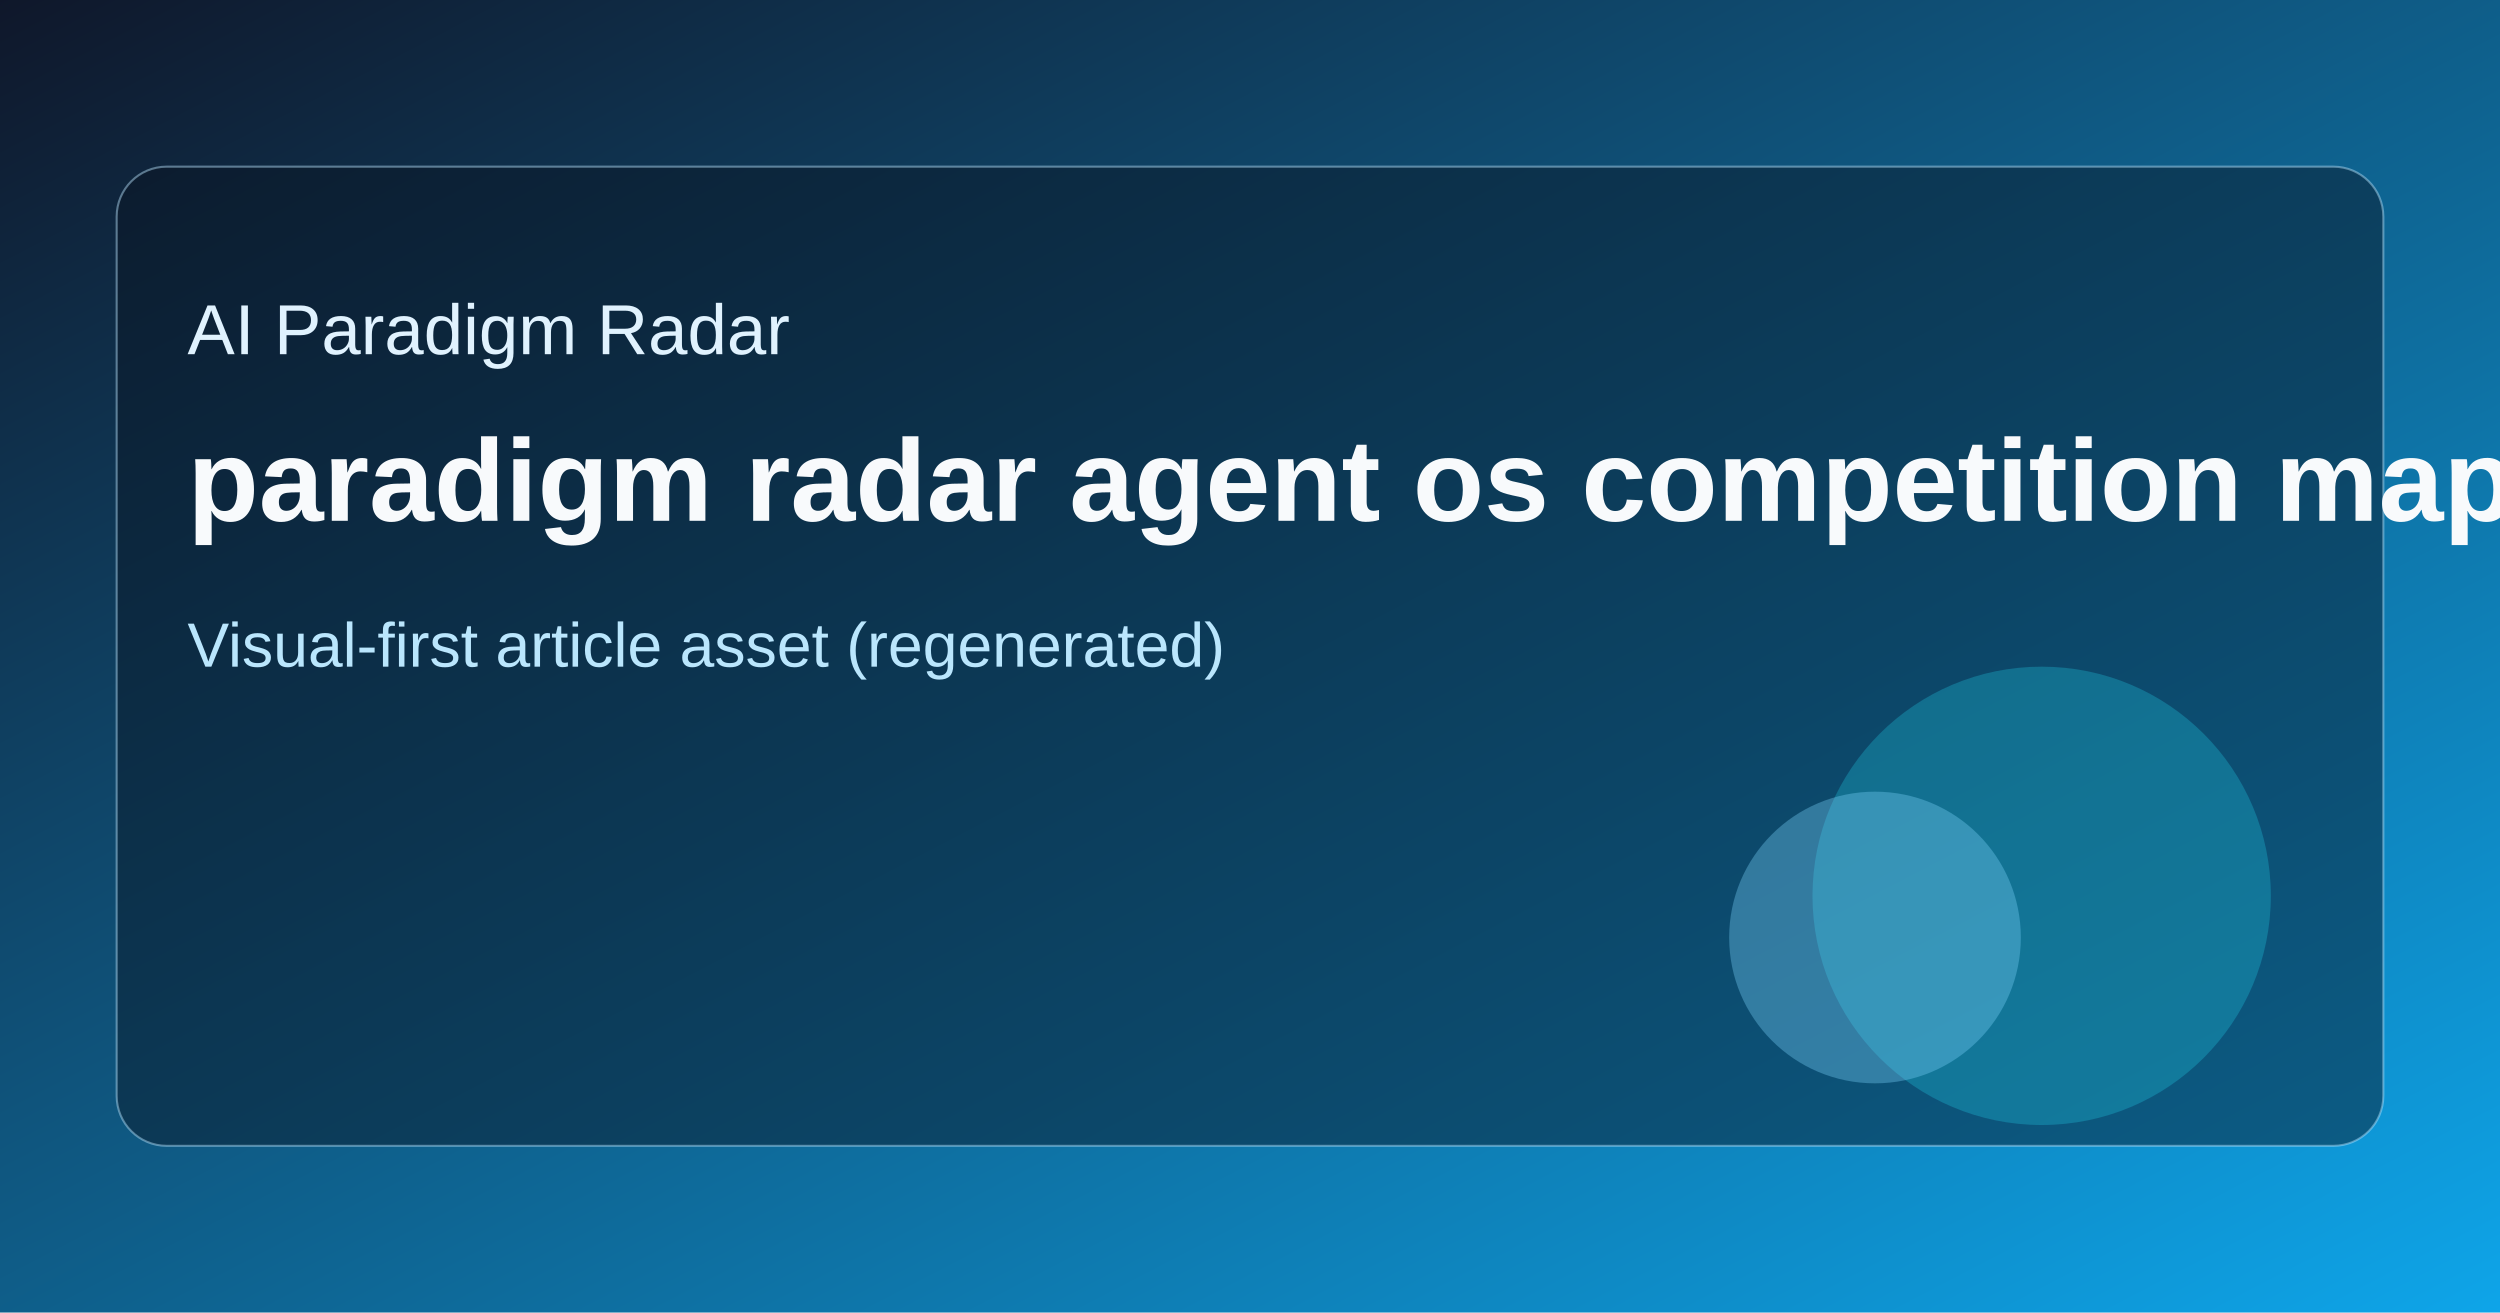
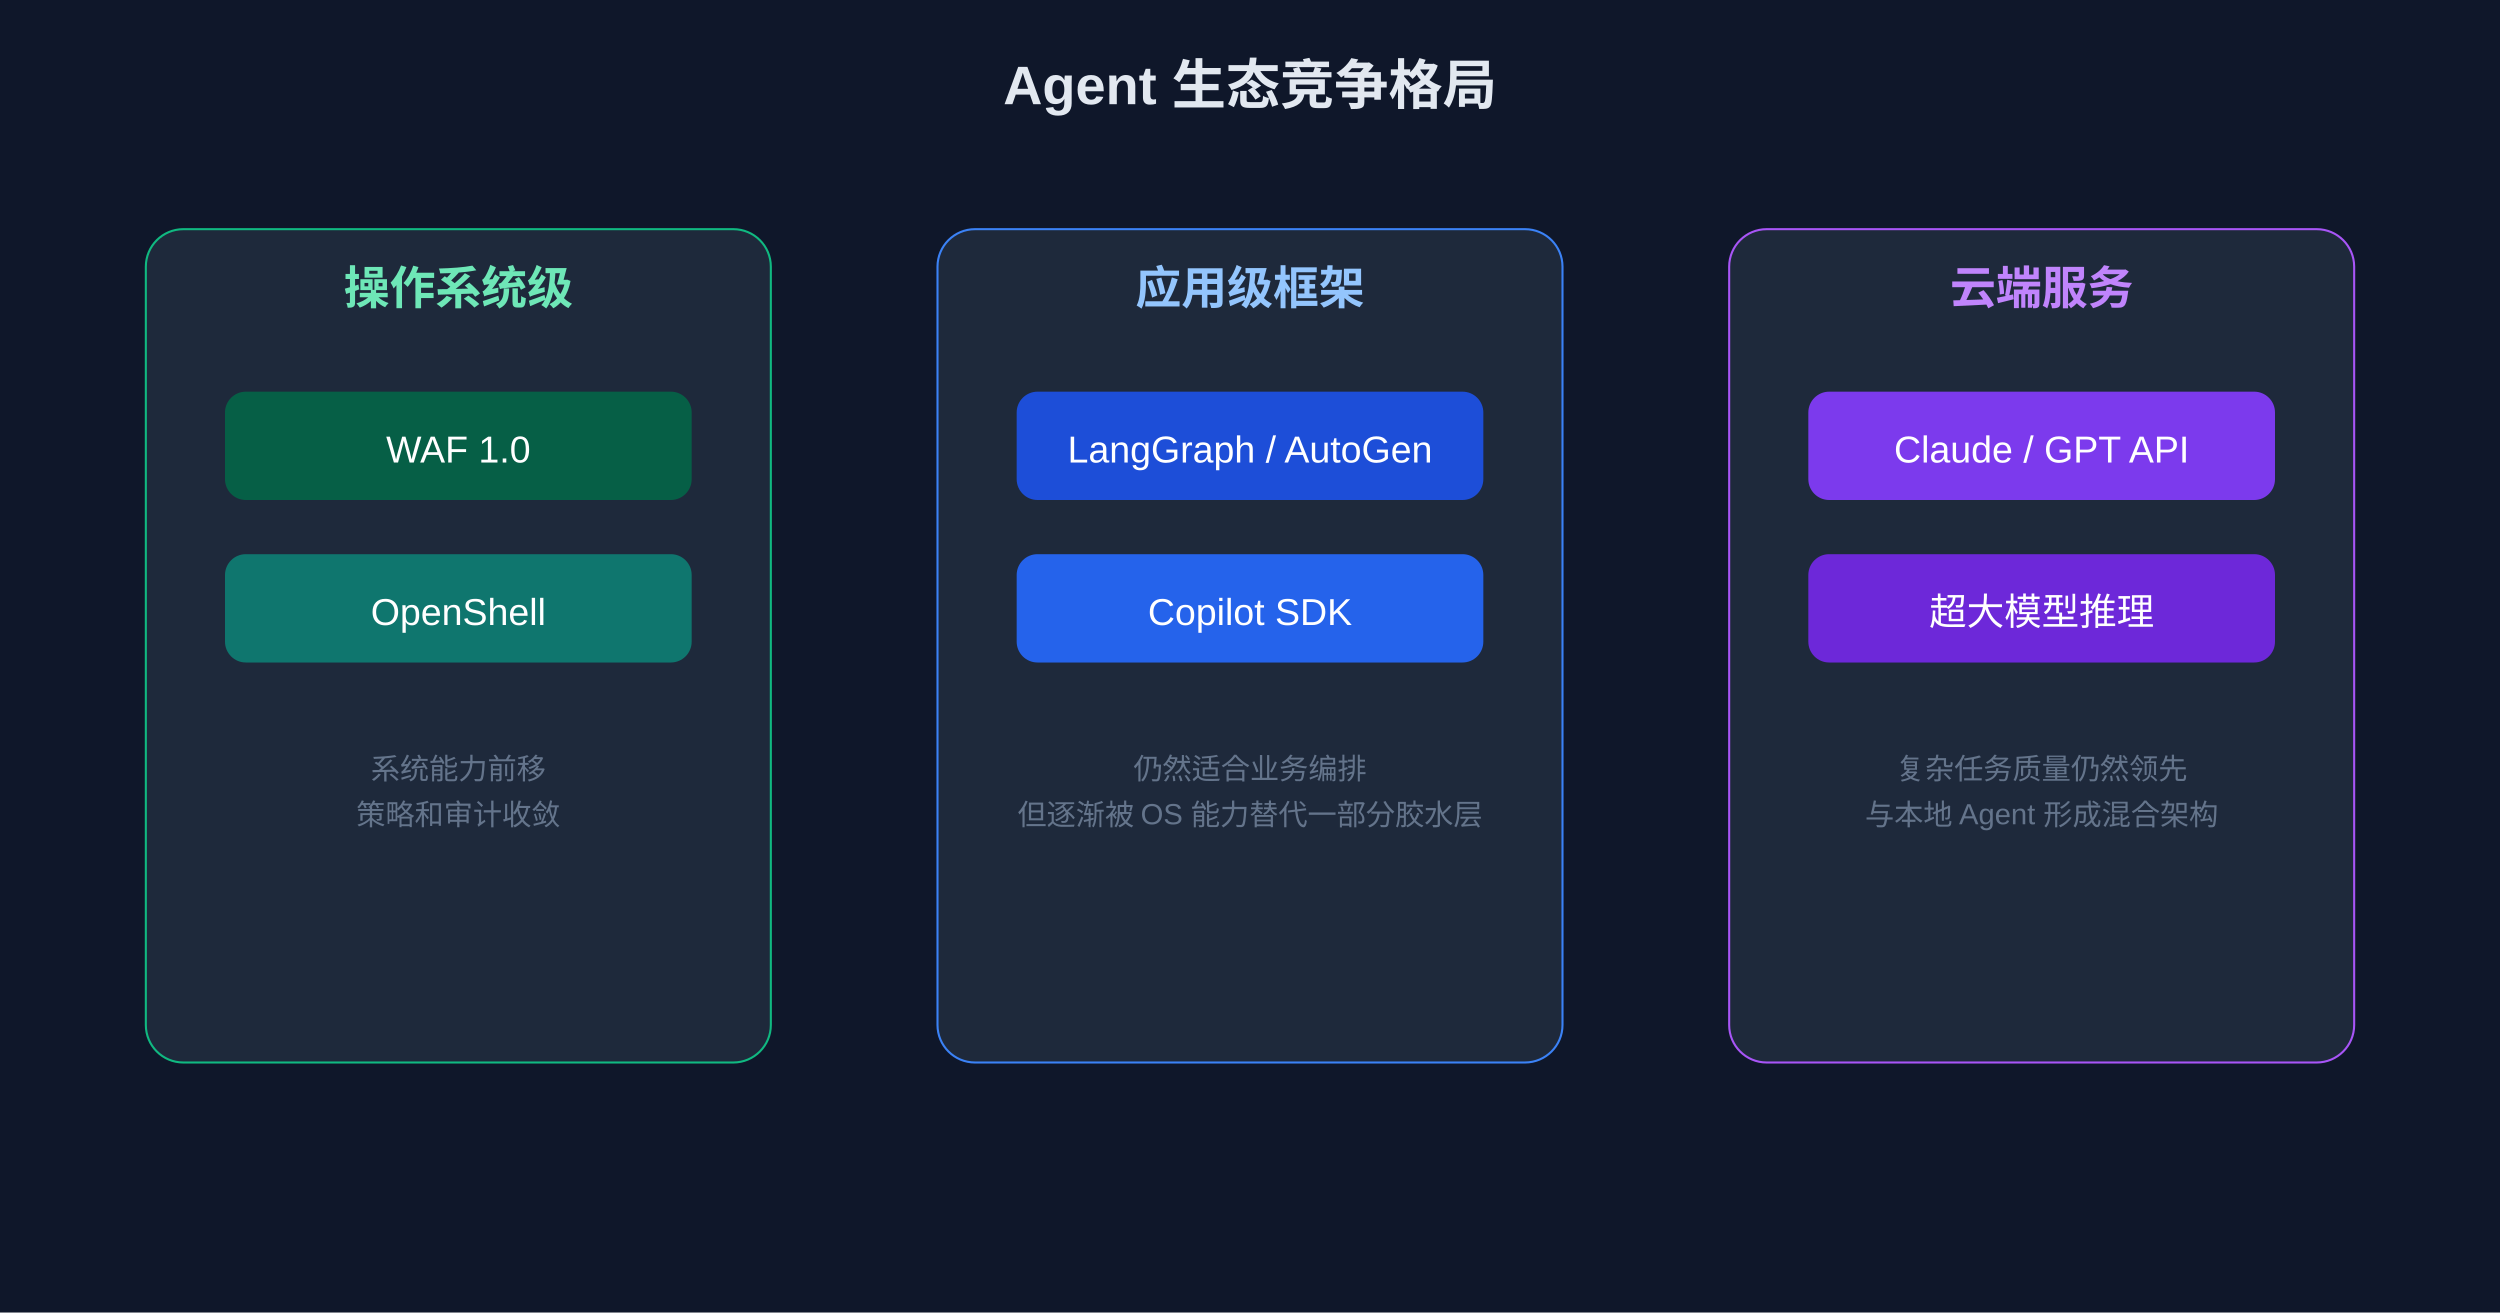
<svg xmlns="http://www.w3.org/2000/svg" width="1200" height="630" viewBox="0 0 1200 630">
-   <defs>
-     <linearGradient id="g" x1="0" y1="0" x2="1" y2="1">
-       <stop offset="0%" stop-color="#0f172a" />
-       <stop offset="100%" stop-color="#0ea5e9" />
-     </linearGradient>
-   </defs>
-   <rect width="1200" height="630" fill="url(#g)" />
-   <rect x="56" y="80" width="1088" height="470" rx="24" fill="#0b1220" fill-opacity="0.45" stroke="#bae6fd" stroke-opacity="0.45" />
-   <text x="90" y="170" fill="#e0f2fe" font-size="34" font-family="Arial">AI Paradigm Radar</text>
-   <text x="90" y="250" fill="#f8fafc" font-size="56" font-family="Arial" font-weight="700">paradigm radar agent os competition map</text>
-   <text x="90" y="320" fill="#bae6fd" font-size="30" font-family="Arial">Visual-first article asset (regenerated)</text>
-   <circle cx="980" cy="430" r="110" fill="#22d3ee" fill-opacity="0.28" />
-   <circle cx="900" cy="450" r="70" fill="#7dd3fc" fill-opacity="0.35" />
+   <rect width="1200" height="630" fill="#0f172a" />
+   <text x="600" y="50" fill="#e2e8f0" font-size="26" font-family="Arial" font-weight="700" text-anchor="middle">Agent 生态竞争格局</text>
+   <rect x="70" y="110" width="300" height="400" rx="18" fill="#1e293b" stroke="#10b981" />
+   <text x="220" y="146" fill="#6ee7b7" font-size="22" font-family="Arial" font-weight="700" text-anchor="middle">操作系统级</text>
+   <rect x="108" y="188" width="224" height="52" rx="10" fill="#065f46" />
+   <text x="220" y="222" fill="#ffffff" font-size="18" font-family="Arial" text-anchor="middle">WAF 1.0</text>
+   <rect x="108" y="266" width="224" height="52" rx="10" fill="#0f766e" />
+   <text x="220" y="300" fill="#ffffff" font-size="18" font-family="Arial" text-anchor="middle">OpenShell</text>
+   <text x="220" y="374" fill="#64748b" font-size="14" font-family="Arial" text-anchor="middle">系统能力前移</text>
+   <text x="220" y="396" fill="#64748b" font-size="14" font-family="Arial" text-anchor="middle">策略和审计收敛</text>
+   <rect x="450" y="110" width="300" height="400" rx="18" fill="#1e293b" stroke="#3b82f6" />
+   <text x="600" y="146" fill="#93c5fd" font-size="22" font-family="Arial" font-weight="700" text-anchor="middle">应用级框架</text>
+   <rect x="488" y="188" width="224" height="52" rx="10" fill="#1d4ed8" />
+   <text x="600" y="222" fill="#ffffff" font-size="18" font-family="Arial" text-anchor="middle">LangGraph / AutoGen</text>
+   <rect x="488" y="266" width="224" height="52" rx="10" fill="#2563eb" />
+   <text x="600" y="300" fill="#ffffff" font-size="18" font-family="Arial" text-anchor="middle">Copilot SDK</text>
+   <text x="600" y="374" fill="#64748b" font-size="14" font-family="Arial" text-anchor="middle">仍然适合业务编排</text>
+   <text x="600" y="396" fill="#64748b" font-size="14" font-family="Arial" text-anchor="middle">但逐渐被 OS 能力替代一部分胶水层</text>
+   <rect x="830" y="110" width="300" height="400" rx="18" fill="#1e293b" stroke="#a855f7" />
+   <text x="980" y="146" fill="#c084fc" font-size="22" font-family="Arial" font-weight="700" text-anchor="middle">云端服务</text>
+   <rect x="868" y="188" width="224" height="52" rx="10" fill="#7c3aed" />
+   <text x="980" y="222" fill="#ffffff" font-size="18" font-family="Arial" text-anchor="middle">Claude / GPT API</text>
+   <rect x="868" y="266" width="224" height="52" rx="10" fill="#6d28d9" />
+   <text x="980" y="300" fill="#ffffff" font-size="18" font-family="Arial" text-anchor="middle">超大模型推理</text>
+   <text x="980" y="374" fill="#64748b" font-size="14" font-family="Arial" text-anchor="middle">复杂任务质量仍然领先</text>
+   <text x="980" y="396" fill="#64748b" font-size="14" font-family="Arial" text-anchor="middle">与本地 Agent 形成混合架构</text>
</svg>
